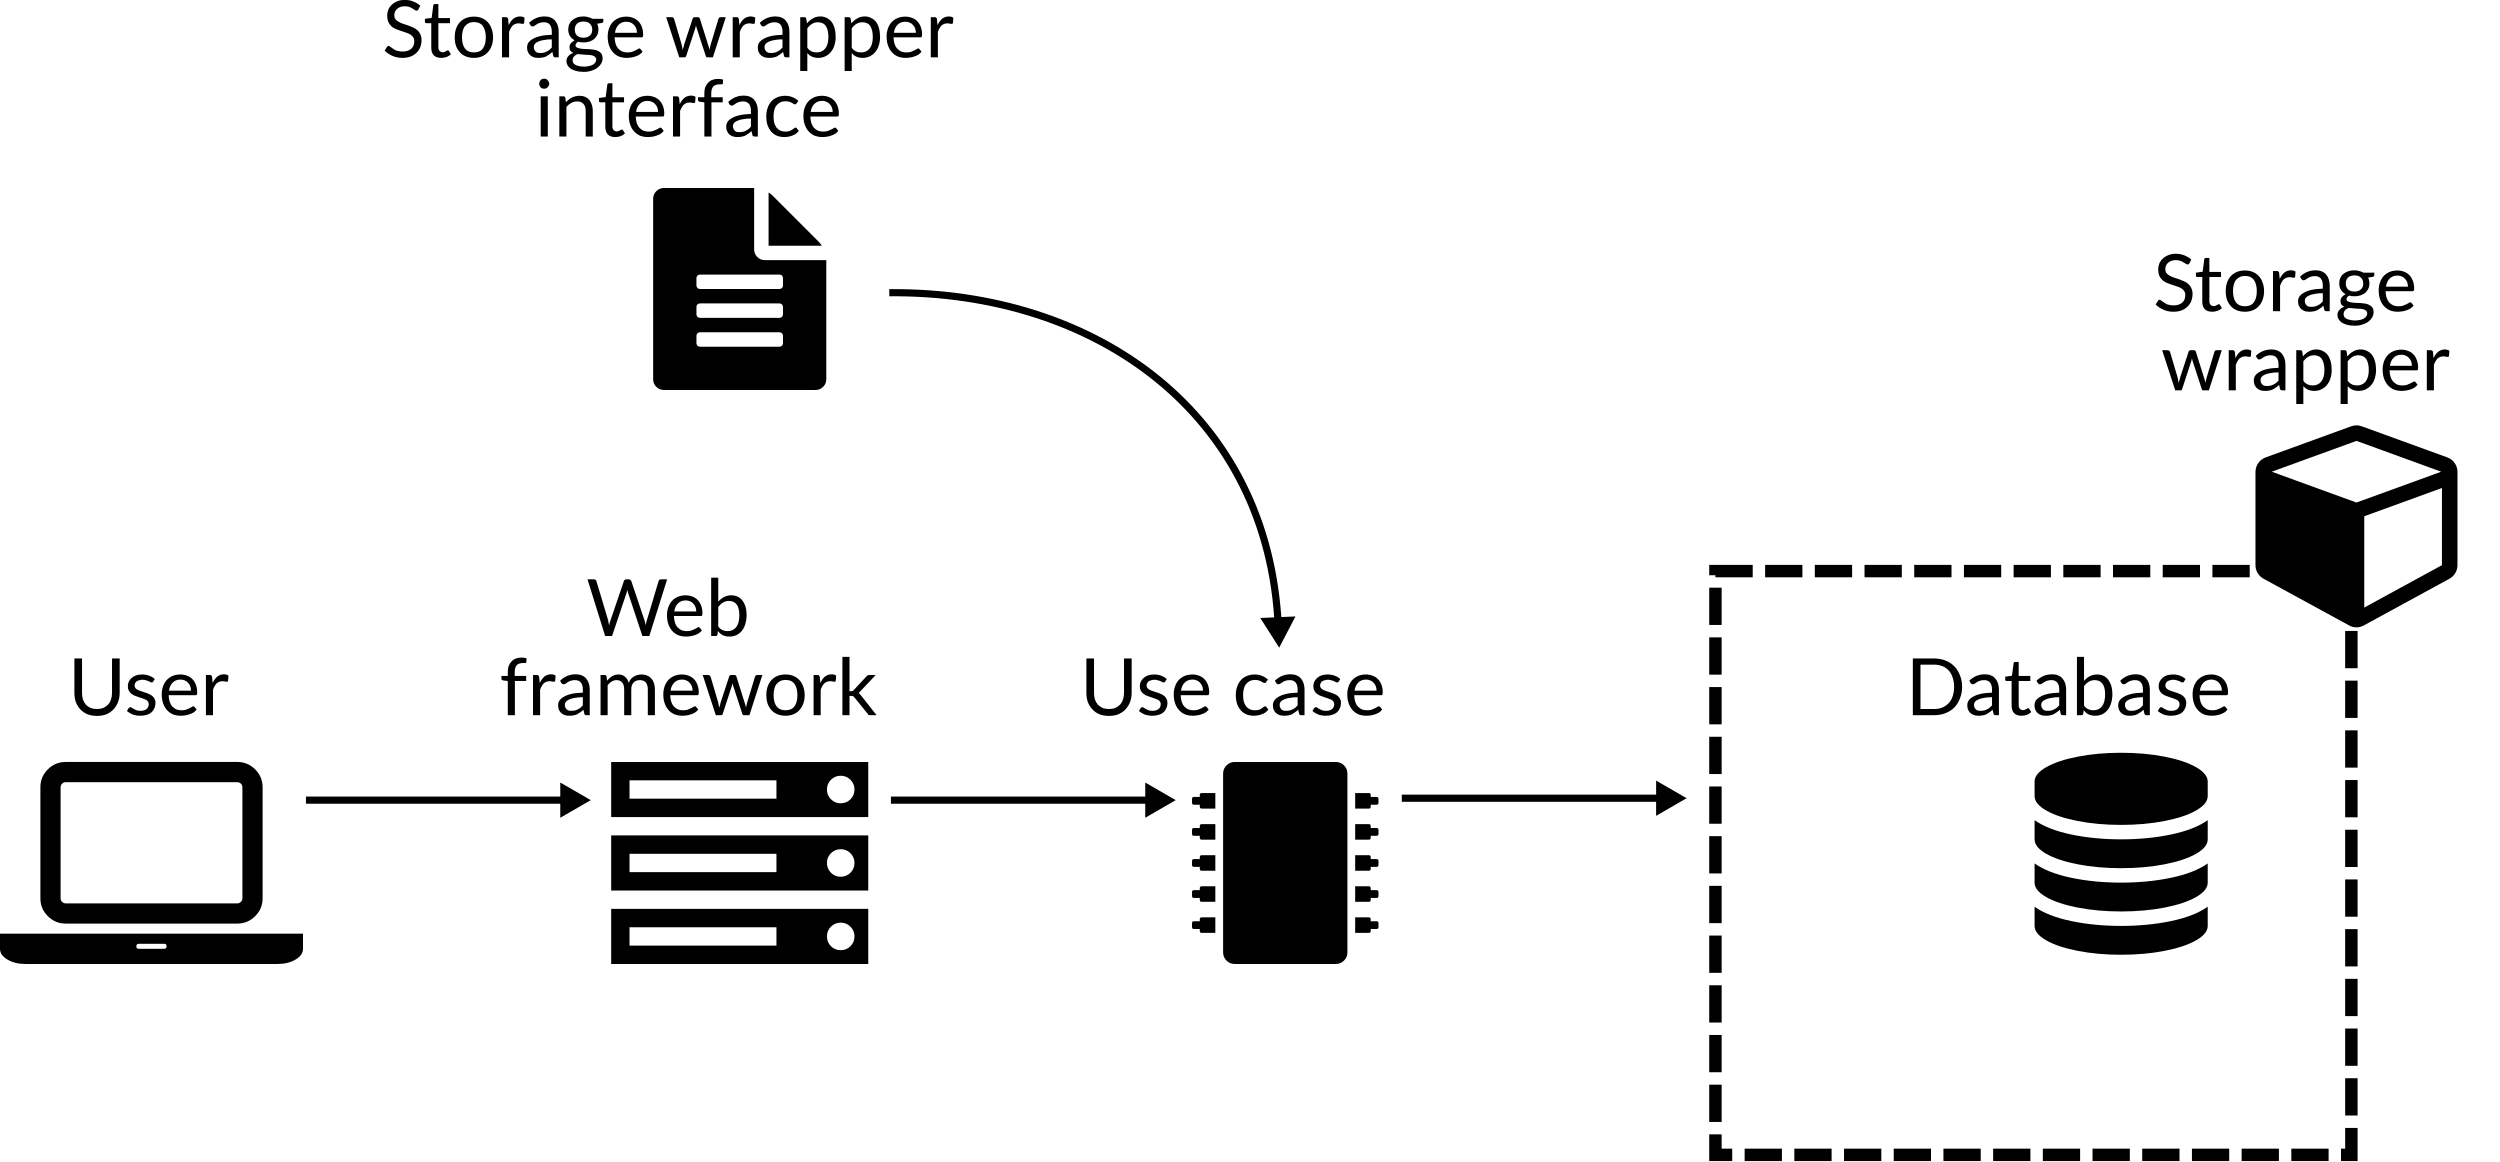
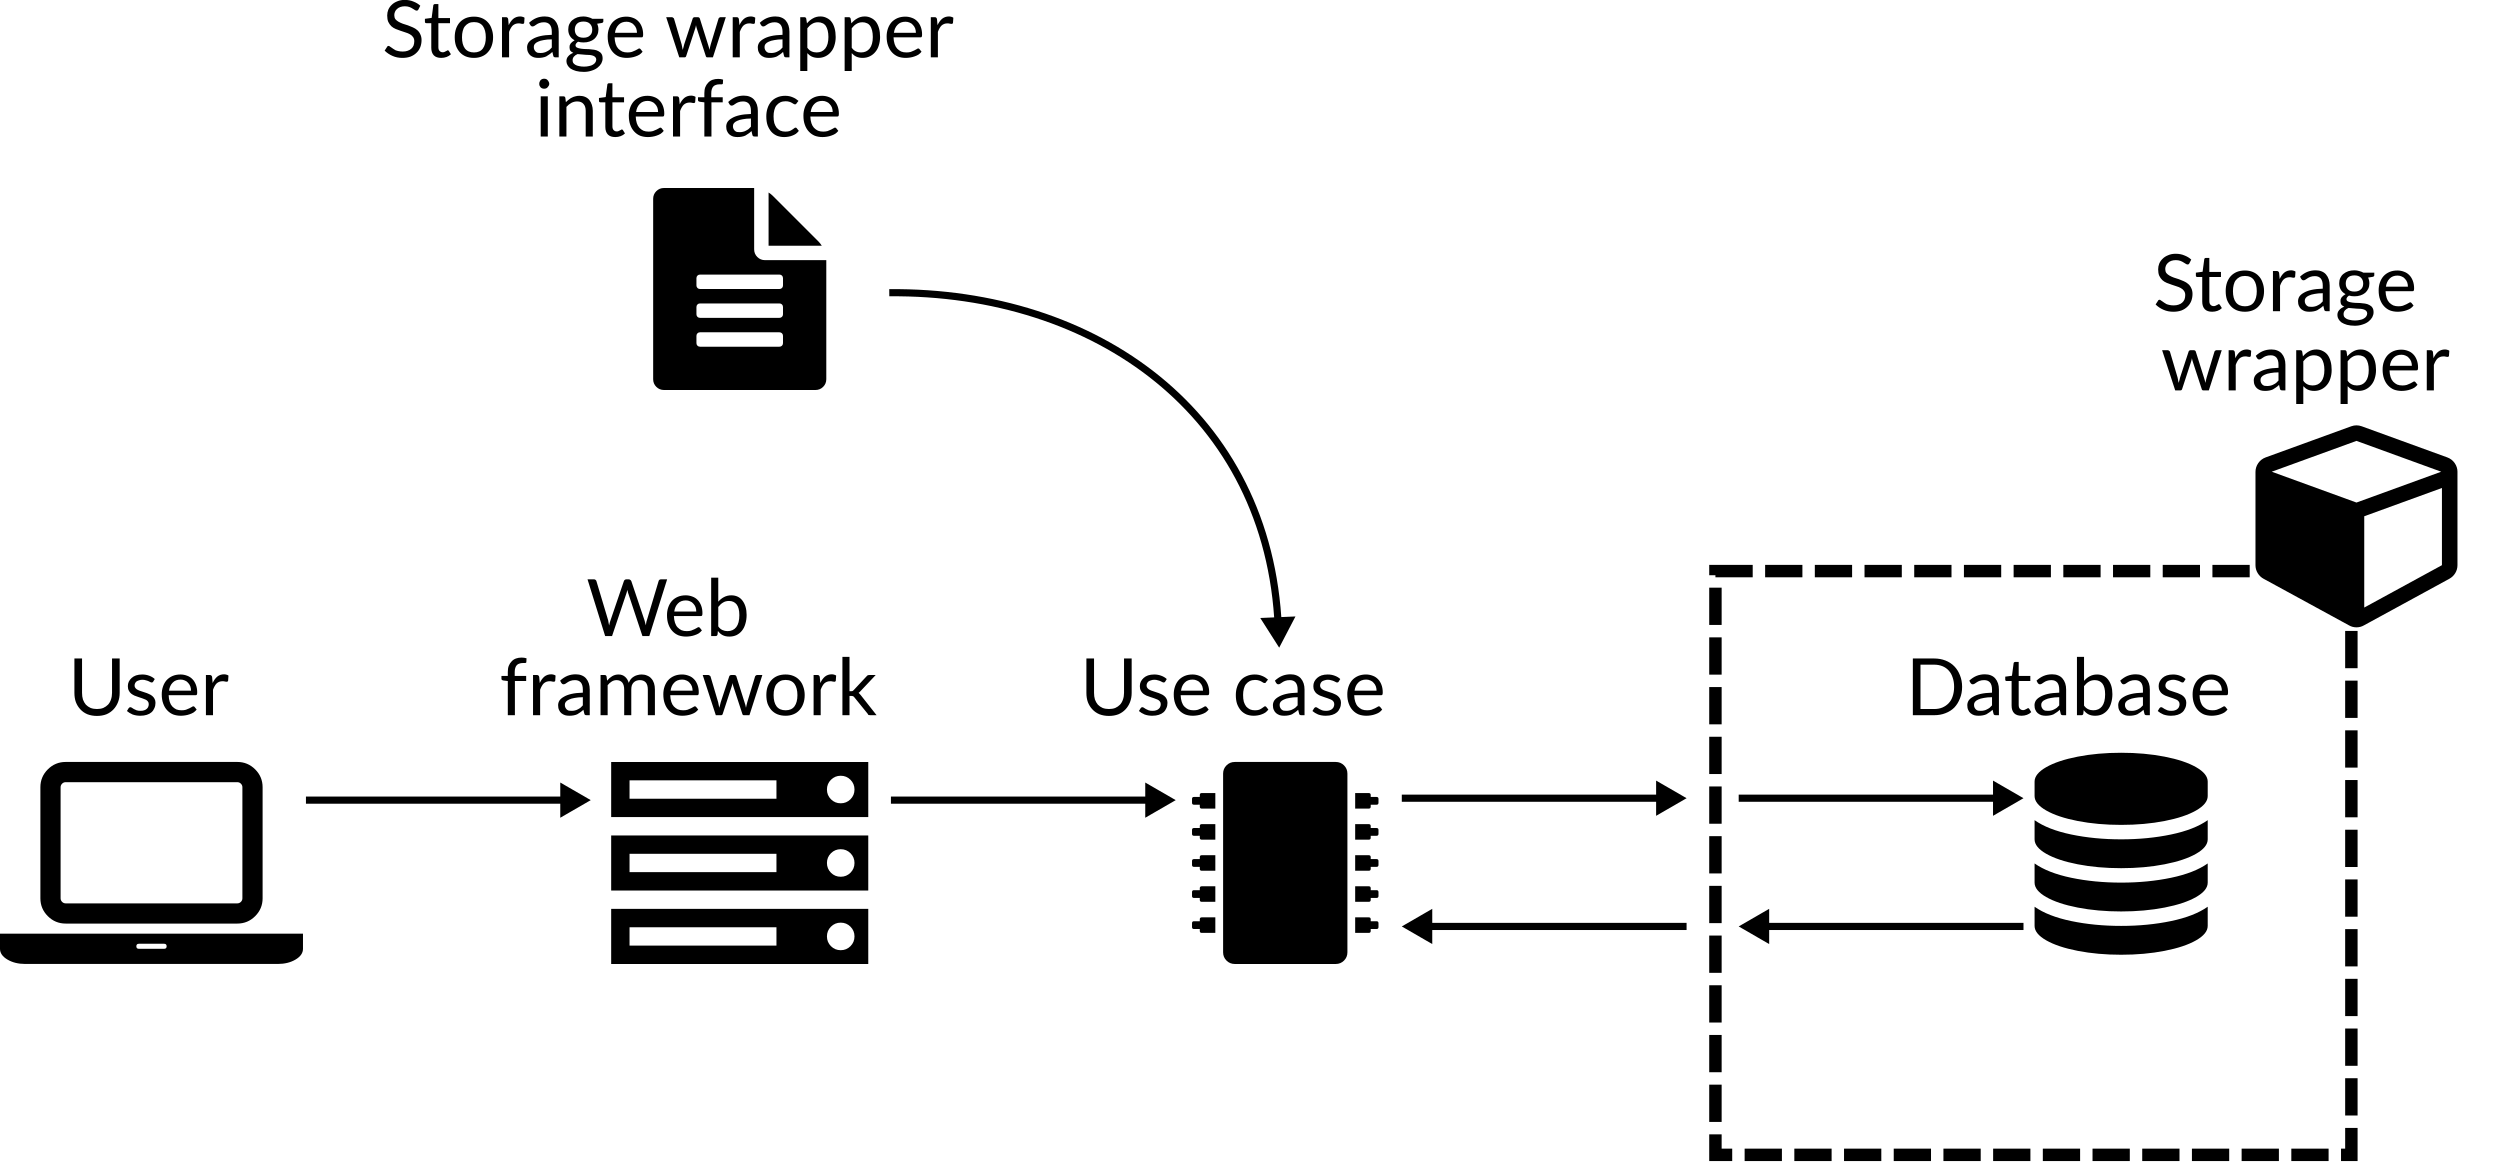
- <svg xmlns="http://www.w3.org/2000/svg" width="214.893mm" height="99.802mm" viewBox="0 0 214.893 99.802" version="1.1" id="svg11289">
-   <defs id="defs11283">
+ <svg xmlns="http://www.w3.org/2000/svg" width="214.893mm" height="99.802mm" viewBox="0 0 214.893 99.802" version="1.1" id="svg13626">
+   <defs id="defs13620">
+     <marker orient="auto" refY="0" refX="0" id="TriangleOutM-7-7-1-2-5" style="overflow:visible">
+       <path id="path1723-5-0-8-3-9" d="M 5.77,0 -2.88,5 V -5 Z" style="fill:#000000;fill-opacity:1;fill-rule:evenodd;stroke:#000000;stroke-width:1pt;stroke-opacity:1" transform="scale(0.4)" />
+     </marker>
+     <marker orient="auto" refY="0" refX="0" id="TriangleOutM-7-7-1-2" style="overflow:visible">
+       <path id="path1723-5-0-8-3" d="M 5.77,0 -2.88,5 V -5 Z" style="fill:#000000;fill-opacity:1;fill-rule:evenodd;stroke:#000000;stroke-width:1pt;stroke-opacity:1" transform="scale(0.4)" />
+     </marker>
+     <marker orient="auto" refY="0" refX="0" id="TriangleOutM-7-7-1" style="overflow:visible">
+       <path id="path1723-5-0-8" d="M 5.77,0 -2.88,5 V -5 Z" style="fill:#000000;fill-opacity:1;fill-rule:evenodd;stroke:#000000;stroke-width:1pt;stroke-opacity:1" transform="scale(0.4)" />
+     </marker>
+     <marker orient="auto" refY="0" refX="0" id="TriangleOutM-7-7-3" style="overflow:visible">
+       <path id="path1723-5-0-6" d="M 5.77,0 -2.88,5 V -5 Z" style="fill:#000000;fill-opacity:1;fill-rule:evenodd;stroke:#000000;stroke-width:1pt;stroke-opacity:1" transform="scale(0.4)" />
+     </marker>
    <marker orient="auto" refY="0" refX="0" id="TriangleOutM-7-7" style="overflow:visible">
      <path id="path1723-5-0" d="M 5.77,0 -2.88,5 V -5 Z" style="fill:#000000;fill-opacity:1;fill-rule:evenodd;stroke:#000000;stroke-width:1pt;stroke-opacity:1" transform="scale(0.4)" />
    </marker>
    <marker orient="auto" refY="0" refX="0" id="TriangleOutM-7" style="overflow:visible">
      <path id="path1723-5" d="M 5.77,0 -2.88,5 V -5 Z" style="fill:#000000;fill-opacity:1;fill-rule:evenodd;stroke:#000000;stroke-width:1pt;stroke-opacity:1" transform="scale(0.4)" />
    </marker>
-     <marker orient="auto" refY="0" refX="0" id="TriangleOutM-7-7-3" style="overflow:visible">
-       <path id="path1723-5-0-6" d="M 5.77,0 -2.88,5 V -5 Z" style="fill:#000000;fill-opacity:1;fill-rule:evenodd;stroke:#000000;stroke-width:1pt;stroke-opacity:1" transform="scale(0.4)" />
-     </marker>
    <marker orient="auto" refY="0" refX="0" id="TriangleOutM" style="overflow:visible">
      <path id="path1723" d="M 5.77,0 -2.88,5 V -5 Z" style="fill:#000000;fill-opacity:1;fill-rule:evenodd;stroke:#000000;stroke-width:1pt;stroke-opacity:1" transform="scale(0.4)" />
    </marker>
  </defs>
-   <g id="layer1" transform="translate(-36.37814,-76.90695)">
-     <path id="user-icon" d="m 42.021,156.295 q -0.895,0 -1.533,-0.638 -0.638,-0.638 -0.638,-1.533 v -9.55 q 0,-0.895 0.638,-1.533 0.638,-0.638 1.533,-0.638 h 14.759 q 0.895,0 1.533,0.638 0.638,0.638 0.638,1.533 v 9.55 q 0,0.895 -0.638,1.533 -0.638,0.638 -1.533,0.638 z m -0.434,-11.72 v 9.55 q 0,0.176 0.129,0.305 0.129,0.129 0.305,0.129 h 14.759 q 0.176,0 0.305,-0.129 0.129,-0.129 0.129,-0.305 v -9.55 q 0,-0.176 -0.129,-0.305 -0.129,-0.129 -0.305,-0.129 H 42.021 q -0.176,0 -0.305,0.129 -0.129,0.129 -0.129,0.305 z m 18.665,12.588 h 2.17 v 1.302 q 0,0.543 -0.638,0.922 -0.638,0.38 -1.533,0.38 H 38.549 q -0.895,0 -1.533,-0.38 -0.638,-0.38 -0.638,-0.922 v -1.302 z m -9.767,1.302 q 0.217,0 0.217,-0.217 0,-0.217 -0.217,-0.217 h -2.17 q -0.217,0 -0.217,0.217 0,0.217 0.217,0.217 z" style="stroke-width:0.014" />
-     <path id="web-framework-icon" d="m 90.491,158.189 h 12.628 v -1.578 H 90.491 Z m 0,-6.314 h 12.628 v -1.578 H 90.491 Z m 19.336,5.525 q 0,-0.493 -0.345,-0.839 -0.345,-0.345 -0.839,-0.345 -0.493,0 -0.839,0.345 -0.345,0.345 -0.345,0.839 0,0.493 0.345,0.839 0.345,0.345 0.839,0.345 0.493,0 0.839,-0.345 0.345,-0.345 0.345,-0.839 z M 90.491,145.561 h 12.628 v -1.578 H 90.491 Z m 19.336,5.525 q 0,-0.493 -0.345,-0.839 -0.345,-0.345 -0.839,-0.345 -0.493,0 -0.839,0.345 -0.345,0.345 -0.345,0.839 0,0.493 0.345,0.839 0.345,0.345 0.839,0.345 0.493,0 0.839,-0.345 0.345,-0.345 0.345,-0.839 z m 0,-6.314 q 0,-0.493 -0.345,-0.839 -0.345,-0.345 -0.839,-0.345 -0.493,0 -0.839,0.345 -0.345,0.345 -0.345,0.839 0,0.493 0.345,0.839 0.345,0.345 0.839,0.345 0.493,0 0.839,-0.345 0.345,-0.345 0.345,-0.839 z m 1.184,10.26 v 4.735 H 88.913 v -4.735 z m 0,-6.314 v 4.735 H 88.913 v -4.735 z m 0,-6.314 v 4.735 H 88.913 v -4.735 z" style="stroke-width:0.012" />
-     <path style="fill:none;stroke:#000000;stroke-width:0.615;stroke-linecap:butt;stroke-linejoin:miter;stroke-miterlimit:4;stroke-dasharray:none;stroke-opacity:1;marker-end:url(#TriangleOutM)" d="M 62.677,145.685 H 85.41" id="arrow-user-web-framework" />
-     <text xml:space="preserve" style="font-style:normal;font-variant:normal;font-weight:normal;font-stretch:normal;font-size:6.806px;line-height:1.25;font-family:Lato;-inkscape-font-specification:Lato;letter-spacing:0px;word-spacing:0px;fill:#000000;fill-opacity:1;stroke:none;stroke-width:0.128" x="42.211" y="138.38" id="user-text">
-       <tspan id="tspan2190" x="42.211" y="138.38" style="font-style:normal;font-variant:normal;font-weight:normal;font-stretch:normal;font-size:6.806px;font-family:Lato;-inkscape-font-specification:Lato;stroke-width:0.128">User</tspan>
+   <g id="layer1" transform="translate(-10.01032,-96.88257)">
+     <path id="user-icon" d="m 15.653,176.27 q -0.895,0 -1.533,-0.638 -0.638,-0.638 -0.638,-1.533 v -9.55 q 0,-0.895 0.638,-1.533 0.638,-0.638 1.533,-0.638 h 14.759 q 0.895,0 1.533,0.638 0.638,0.638 0.638,1.533 v 9.55 q 0,0.895 -0.638,1.533 -0.638,0.638 -1.533,0.638 z M 15.219,164.55 v 9.55 q 0,0.176 0.129,0.305 0.129,0.129 0.305,0.129 h 14.759 q 0.176,0 0.305,-0.129 0.129,-0.129 0.129,-0.305 v -9.55 q 0,-0.176 -0.129,-0.305 -0.129,-0.129 -0.305,-0.129 H 15.653 q -0.176,0 -0.305,0.129 -0.129,0.129 -0.129,0.305 z m 18.665,12.588 h 2.17 v 1.302 q 0,0.543 -0.638,0.922 -0.638,0.38 -1.533,0.38 H 12.181 q -0.895,0 -1.533,-0.38 -0.638,-0.38 -0.638,-0.922 v -1.302 z m -9.767,1.302 q 0.217,0 0.217,-0.217 0,-0.217 -0.217,-0.217 h -2.17 q -0.217,0 -0.217,0.217 0,0.217 0.217,0.217 z" style="stroke-width:0.014" />
+     <path id="web-framework-icon" d="m 64.124,178.164 h 12.628 v -1.578 H 64.124 Z m 0,-6.314 h 12.628 v -1.578 H 64.124 Z m 19.336,5.525 q 0,-0.493 -0.345,-0.839 -0.345,-0.345 -0.839,-0.345 -0.493,0 -0.839,0.345 -0.345,0.345 -0.345,0.839 0,0.493 0.345,0.839 0.345,0.345 0.839,0.345 0.493,0 0.839,-0.345 0.345,-0.345 0.345,-0.839 z M 64.124,165.537 h 12.628 v -1.578 H 64.124 Z m 19.336,5.525 q 0,-0.493 -0.345,-0.839 -0.345,-0.345 -0.839,-0.345 -0.493,0 -0.839,0.345 -0.345,0.345 -0.345,0.839 0,0.493 0.345,0.839 0.345,0.345 0.839,0.345 0.493,0 0.839,-0.345 0.345,-0.345 0.345,-0.839 z m 0,-6.314 q 0,-0.493 -0.345,-0.839 -0.345,-0.345 -0.839,-0.345 -0.493,0 -0.839,0.345 -0.345,0.345 -0.345,0.839 0,0.493 0.345,0.839 0.345,0.345 0.839,0.345 0.493,0 0.839,-0.345 0.345,-0.345 0.345,-0.839 z m 1.184,10.26 v 4.735 H 62.545 v -4.735 z m 0,-6.314 v 4.735 H 62.545 v -4.735 z m 0,-6.314 v 4.735 H 62.545 v -4.735 z" style="stroke-width:0.012" />
+     <path style="fill:none;stroke:#000000;stroke-width:0.615;stroke-linecap:butt;stroke-linejoin:miter;stroke-miterlimit:4;stroke-dasharray:none;stroke-opacity:1;marker-end:url(#TriangleOutM)" d="M 36.309,165.66 H 59.042" id="arrow-user-web-framework" />
+     <text xml:space="preserve" style="font-style:normal;font-variant:normal;font-weight:normal;font-stretch:normal;font-size:6.806px;line-height:1.25;font-family:Lato;-inkscape-font-specification:Lato;letter-spacing:0px;word-spacing:0px;fill:#000000;fill-opacity:1;stroke:none;stroke-width:0.128" x="15.843" y="158.356" id="user-text">
+       <tspan id="tspan2190" x="15.843" y="158.356" style="font-style:normal;font-variant:normal;font-weight:normal;font-stretch:normal;font-size:6.806px;font-family:Lato;-inkscape-font-specification:Lato;stroke-width:0.128">User</tspan>
    </text>
-     <text xml:space="preserve" style="font-style:normal;font-variant:normal;font-weight:normal;font-stretch:normal;font-size:6.806px;line-height:1;font-family:Lato;-inkscape-font-specification:Lato;text-align:center;letter-spacing:0px;word-spacing:0px;text-anchor:middle;fill:#000000;fill-opacity:1;stroke:none;stroke-width:0.128" x="99.901" y="131.578" id="web-framework-text">
-       <tspan id="tspan2190-6" x="99.901" y="131.578" style="font-style:normal;font-variant:normal;font-weight:normal;font-stretch:normal;font-size:6.806px;line-height:1;font-family:Lato;-inkscape-font-specification:Lato;text-align:center;text-anchor:middle;stroke-width:0.128">Web</tspan>
-       <tspan x="99.901" y="138.384" style="font-style:normal;font-variant:normal;font-weight:normal;font-stretch:normal;font-size:6.806px;line-height:1;font-family:Lato;-inkscape-font-specification:Lato;text-align:center;text-anchor:middle;stroke-width:0.128" id="tspan2212">framework</tspan>
+     <text xml:space="preserve" style="font-style:normal;font-variant:normal;font-weight:normal;font-stretch:normal;font-size:6.806px;line-height:1;font-family:Lato;-inkscape-font-specification:Lato;text-align:center;letter-spacing:0px;word-spacing:0px;text-anchor:middle;fill:#000000;fill-opacity:1;stroke:none;stroke-width:0.128" x="73.533" y="151.553" id="web-framework-text">
+       <tspan id="tspan2190-6" x="73.533" y="151.553" style="font-style:normal;font-variant:normal;font-weight:normal;font-stretch:normal;font-size:6.806px;line-height:1;font-family:Lato;-inkscape-font-specification:Lato;text-align:center;text-anchor:middle;stroke-width:0.128">Web</tspan>
+       <tspan x="73.533" y="158.359" style="font-style:normal;font-variant:normal;font-weight:normal;font-stretch:normal;font-size:6.806px;line-height:1;font-family:Lato;-inkscape-font-specification:Lato;text-align:center;text-anchor:middle;stroke-width:0.128" id="tspan2212">framework</tspan>
    </text>
-     <path style="fill:none;stroke:#000000;stroke-width:0.615;stroke-linecap:butt;stroke-linejoin:miter;stroke-miterlimit:4;stroke-dasharray:none;stroke-opacity:1;marker-end:url(#TriangleOutM-7)" d="m 112.96,145.685 h 22.733" id="arrow-web-framework-use-case" />
-     <path id="use-case-icon" d="m 140.845,155.76 v 1.336 h -1.169 q -0.167,0 -0.167,-0.167 v -0.167 h -0.501 q -0.167,0 -0.167,-0.167 v -0.334 q 0,-0.167 0.167,-0.167 h 0.501 v -0.167 q 0,-0.167 0.167,-0.167 z m 0,-2.671 v 1.336 h -1.169 q -0.167,0 -0.167,-0.167 v -0.167 h -0.501 q -0.167,0 -0.167,-0.167 v -0.334 q 0,-0.167 0.167,-0.167 h 0.501 v -0.167 q 0,-0.167 0.167,-0.167 z m 0,-2.671 v 1.336 h -1.169 q -0.167,0 -0.167,-0.167 v -0.167 h -0.501 q -0.167,0 -0.167,-0.167 v -0.334 q 0,-0.167 0.167,-0.167 h 0.501 v -0.167 q 0,-0.167 0.167,-0.167 z m 0,-2.671 v 1.336 h -1.169 q -0.167,0 -0.167,-0.167 v -0.167 h -0.501 q -0.167,0 -0.167,-0.167 v -0.334 q 0,-0.167 0.167,-0.167 h 0.501 v -0.167 q 0,-0.167 0.167,-0.167 z m 0,-2.671 v 1.336 h -1.169 q -0.167,0 -0.167,-0.167 v -0.167 h -0.501 q -0.167,0 -0.167,-0.167 v -0.334 q 0,-0.167 0.167,-0.167 h 0.501 v -0.167 q 0,-0.167 0.167,-0.167 z m 11.353,-1.67 v 15.36 q 0,0.417 -0.292,0.71 -0.292,0.292 -0.71,0.292 h -8.681 q -0.417,0 -0.71,-0.292 -0.292,-0.292 -0.292,-0.71 v -15.36 q 0,-0.417 0.292,-0.71 0.292,-0.292 0.71,-0.292 h 8.681 q 0.417,0 0.71,0.292 0.292,0.292 0.292,0.71 z m 2.671,12.855 v 0.334 q 0,0.167 -0.167,0.167 h -0.501 v 0.167 q 0,0.167 -0.167,0.167 h -1.169 v -1.336 h 1.169 q 0.167,0 0.167,0.167 v 0.167 h 0.501 q 0.167,0 0.167,0.167 z m 0,-2.671 v 0.334 q 0,0.167 -0.167,0.167 h -0.501 v 0.167 q 0,0.167 -0.167,0.167 h -1.169 v -1.336 h 1.169 q 0.167,0 0.167,0.167 v 0.167 h 0.501 q 0.167,0 0.167,0.167 z m 0,-2.671 v 0.334 q 0,0.167 -0.167,0.167 h -0.501 v 0.167 q 0,0.167 -0.167,0.167 h -1.169 v -1.336 h 1.169 q 0.167,0 0.167,0.167 v 0.167 h 0.501 q 0.167,0 0.167,0.167 z m 0,-2.671 v 0.334 q 0,0.167 -0.167,0.167 h -0.501 v 0.167 q 0,0.167 -0.167,0.167 h -1.169 v -1.336 h 1.169 q 0.167,0 0.167,0.167 v 0.167 h 0.501 q 0.167,0 0.167,0.167 z m 0,-2.671 v 0.334 q 0,0.167 -0.167,0.167 h -0.501 v 0.167 q 0,0.167 -0.167,0.167 h -1.169 v -1.336 h 1.169 q 0.167,0 0.167,0.167 v 0.167 h 0.501 q 0.167,0 0.167,0.167 z" style="stroke-width:0.01" />
-     <text xml:space="preserve" style="font-style:normal;font-variant:normal;font-weight:normal;font-stretch:normal;font-size:6.806px;line-height:1;font-family:Lato;-inkscape-font-specification:Lato;text-align:center;letter-spacing:0px;word-spacing:0px;text-anchor:middle;fill:#000000;fill-opacity:1;stroke:none;stroke-width:0.128" x="146.703" y="138.38" id="use-case-text">
-       <tspan x="146.703" y="138.38" style="font-style:normal;font-variant:normal;font-weight:normal;font-stretch:normal;font-size:6.806px;line-height:1;font-family:Lato;-inkscape-font-specification:Lato;text-align:center;text-anchor:middle;stroke-width:0.128" id="tspan3110">Use case</tspan>
+     <path style="fill:none;stroke:#000000;stroke-width:0.615;stroke-linecap:butt;stroke-linejoin:miter;stroke-miterlimit:4;stroke-dasharray:none;stroke-opacity:1;marker-end:url(#TriangleOutM-7)" d="M 86.592,165.66 H 109.325" id="arrow-web-framework-use-case" />
+     <path id="use-case-icon" d="m 114.477,175.736 v 1.336 h -1.169 q -0.167,0 -0.167,-0.167 v -0.167 h -0.501 q -0.167,0 -0.167,-0.167 v -0.334 q 0,-0.167 0.167,-0.167 h 0.501 v -0.167 q 0,-0.167 0.167,-0.167 z m 0,-2.671 v 1.336 h -1.169 q -0.167,0 -0.167,-0.167 v -0.167 h -0.501 q -0.167,0 -0.167,-0.167 v -0.334 q 0,-0.167 0.167,-0.167 h 0.501 v -0.167 q 0,-0.167 0.167,-0.167 z m 0,-2.671 v 1.336 h -1.169 q -0.167,0 -0.167,-0.167 v -0.167 h -0.501 q -0.167,0 -0.167,-0.167 v -0.334 q 0,-0.167 0.167,-0.167 h 0.501 v -0.167 q 0,-0.167 0.167,-0.167 z m 0,-2.671 v 1.336 h -1.169 q -0.167,0 -0.167,-0.167 v -0.167 h -0.501 q -0.167,0 -0.167,-0.167 v -0.334 q 0,-0.167 0.167,-0.167 h 0.501 v -0.167 q 0,-0.167 0.167,-0.167 z m 0,-2.671 v 1.336 h -1.169 q -0.167,0 -0.167,-0.167 v -0.167 h -0.501 q -0.167,0 -0.167,-0.167 v -0.334 q 0,-0.167 0.167,-0.167 h 0.501 v -0.167 q 0,-0.167 0.167,-0.167 z m 11.353,-1.67 v 15.36 q 0,0.417 -0.292,0.71 -0.292,0.292 -0.71,0.292 h -8.681 q -0.417,0 -0.71,-0.292 -0.292,-0.292 -0.292,-0.71 V 163.381 q 0,-0.417 0.292,-0.71 0.292,-0.292 0.71,-0.292 h 8.681 q 0.417,0 0.71,0.292 0.292,0.292 0.292,0.71 z m 2.671,12.855 v 0.334 q 0,0.167 -0.167,0.167 h -0.501 v 0.167 q 0,0.167 -0.167,0.167 h -1.169 v -1.336 h 1.169 q 0.167,0 0.167,0.167 v 0.167 h 0.501 q 0.167,0 0.167,0.167 z m 0,-2.671 v 0.334 q 0,0.167 -0.167,0.167 h -0.501 v 0.167 q 0,0.167 -0.167,0.167 h -1.169 v -1.336 h 1.169 q 0.167,0 0.167,0.167 v 0.167 h 0.501 q 0.167,0 0.167,0.167 z m 0,-2.671 v 0.334 q 0,0.167 -0.167,0.167 h -0.501 v 0.167 q 0,0.167 -0.167,0.167 h -1.169 v -1.336 h 1.169 q 0.167,0 0.167,0.167 v 0.167 h 0.501 q 0.167,0 0.167,0.167 z m 0,-2.671 v 0.334 q 0,0.167 -0.167,0.167 h -0.501 v 0.167 q 0,0.167 -0.167,0.167 h -1.169 v -1.336 h 1.169 q 0.167,0 0.167,0.167 v 0.167 h 0.501 q 0.167,0 0.167,0.167 z m 0,-2.671 v 0.334 q 0,0.167 -0.167,0.167 h -0.501 v 0.167 q 0,0.167 -0.167,0.167 h -1.169 v -1.336 h 1.169 q 0.167,0 0.167,0.167 v 0.167 h 0.501 q 0.167,0 0.167,0.167 z" style="stroke-width:0.01" />
+     <text xml:space="preserve" style="font-style:normal;font-variant:normal;font-weight:normal;font-stretch:normal;font-size:6.806px;line-height:1;font-family:Lato;-inkscape-font-specification:Lato;text-align:center;letter-spacing:0px;word-spacing:0px;text-anchor:middle;fill:#000000;fill-opacity:1;stroke:none;stroke-width:0.128" x="120.336" y="158.356" id="use-case-text">
+       <tspan x="120.336" y="158.356" style="font-style:normal;font-variant:normal;font-weight:normal;font-stretch:normal;font-size:6.806px;line-height:1;font-family:Lato;-inkscape-font-specification:Lato;text-align:center;text-anchor:middle;stroke-width:0.128" id="tspan3110">Use case</tspan>
    </text>
-     <path id="storage-wrapper-interface-icon" d="m 106.745,97.679 q 0.136,0.136 0.271,0.349 h -4.573 v -4.573 q 0.213,0.136 0.349,0.271 z m -4.612,1.589 h 5.271 v 10.232 q 0,0.388 -0.271,0.659 -0.271,0.271 -0.659,0.271 H 93.451 q -0.388,0 -0.659,-0.271 -0.271,-0.271 -0.271,-0.659 V 93.997 q 0,-0.388 0.271,-0.659 0.271,-0.271 0.659,-0.271 h 7.751 v 5.271 q 0,0.388 0.271,0.659 0.271,0.271 0.659,0.271 z m 1.55,7.131 v -0.62 q 0,-0.136 -0.087,-0.223 -0.087,-0.087 -0.223,-0.087 h -6.821 q -0.136,0 -0.223,0.087 -0.087,0.087 -0.087,0.223 v 0.62 q 0,0.136 0.087,0.223 0.087,0.087 0.223,0.087 h 6.821 q 0.136,0 0.223,-0.087 0.087,-0.087 0.087,-0.223 z m 0,-2.48 v -0.62 q 0,-0.136 -0.087,-0.223 -0.087,-0.087 -0.223,-0.087 h -6.821 q -0.136,0 -0.223,0.087 -0.087,0.087 -0.087,0.223 v 0.62 q 0,0.136 0.087,0.223 0.087,0.087 0.223,0.087 h 6.821 q 0.136,0 0.223,-0.087 0.087,-0.087 0.087,-0.223 z m 0,-2.48 v -0.62 q 0,-0.136 -0.087,-0.223 -0.087,-0.087 -0.223,-0.087 h -6.821 q -0.136,0 -0.223,0.087 -0.087,0.087 -0.087,0.223 v 0.62 q 0,0.136 0.087,0.223 0.087,0.087 0.223,0.087 h 6.821 q 0.136,0 0.223,-0.087 0.087,-0.087 0.087,-0.223 z" style="stroke-width:0.01" />
-     <text xml:space="preserve" style="font-style:normal;font-variant:normal;font-weight:normal;font-stretch:normal;font-size:6.806px;line-height:1;font-family:Lato;-inkscape-font-specification:Lato;text-align:center;letter-spacing:0px;word-spacing:0px;text-anchor:middle;fill:#000000;fill-opacity:1;stroke:none;stroke-width:0.128" x="99.899" y="81.838" id="storage-wrapper-interface-text">
-       <tspan x="99.899" y="81.838" style="font-style:normal;font-variant:normal;font-weight:normal;font-stretch:normal;font-size:6.806px;line-height:1;font-family:Lato;-inkscape-font-specification:Lato;text-align:center;text-anchor:middle;stroke-width:0.128" id="tspan2212-2">Storage wrapper</tspan>
-       <tspan x="99.899" y="88.644" style="font-style:normal;font-variant:normal;font-weight:normal;font-stretch:normal;font-size:6.806px;line-height:1;font-family:Lato;-inkscape-font-specification:Lato;text-align:center;text-anchor:middle;stroke-width:0.128" id="tspan3177">interface</tspan>
+     <path id="storage-wrapper-interface-icon" d="m 80.377,117.655 q 0.136,0.136 0.271,0.349 h -4.573 v -4.573 q 0.213,0.136 0.349,0.271 z m -4.612,1.589 h 5.271 v 10.232 q 0,0.388 -0.271,0.659 -0.271,0.271 -0.659,0.271 h -13.022 q -0.388,0 -0.659,-0.271 -0.271,-0.271 -0.271,-0.659 V 113.973 q 0,-0.388 0.271,-0.659 0.271,-0.271 0.659,-0.271 h 7.751 v 5.271 q 0,0.388 0.271,0.659 0.271,0.271 0.659,0.271 z m 1.55,7.131 v -0.62 q 0,-0.136 -0.087,-0.223 -0.087,-0.087 -0.223,-0.087 h -6.821 q -0.136,0 -0.223,0.087 -0.087,0.087 -0.087,0.223 v 0.62 q 0,0.136 0.087,0.223 0.087,0.087 0.223,0.087 h 6.821 q 0.136,0 0.223,-0.087 0.087,-0.087 0.087,-0.223 z m 0,-2.48 v -0.62 q 0,-0.136 -0.087,-0.223 -0.087,-0.087 -0.223,-0.087 h -6.821 q -0.136,0 -0.223,0.087 -0.087,0.087 -0.087,0.223 v 0.62 q 0,0.136 0.087,0.223 0.087,0.087 0.223,0.087 h 6.821 q 0.136,0 0.223,-0.087 0.087,-0.087 0.087,-0.223 z m 0,-2.48 v -0.62 q 0,-0.136 -0.087,-0.223 -0.087,-0.087 -0.223,-0.087 h -6.821 q -0.136,0 -0.223,0.087 -0.087,0.087 -0.087,0.223 v 0.62 q 0,0.136 0.087,0.223 0.087,0.087 0.223,0.087 h 6.821 q 0.136,0 0.223,-0.087 0.087,-0.087 0.087,-0.223 z" style="stroke-width:0.01" />
+     <text xml:space="preserve" style="font-style:normal;font-variant:normal;font-weight:normal;font-stretch:normal;font-size:6.806px;line-height:1;font-family:Lato;-inkscape-font-specification:Lato;text-align:center;letter-spacing:0px;word-spacing:0px;text-anchor:middle;fill:#000000;fill-opacity:1;stroke:none;stroke-width:0.128" x="73.531" y="101.814" id="storage-wrapper-interface-text">
+       <tspan x="73.531" y="101.814" style="font-style:normal;font-variant:normal;font-weight:normal;font-stretch:normal;font-size:6.806px;line-height:1;font-family:Lato;-inkscape-font-specification:Lato;text-align:center;text-anchor:middle;stroke-width:0.128" id="tspan2212-2">Storage wrapper</tspan>
+       <tspan x="73.531" y="108.62" style="font-style:normal;font-variant:normal;font-weight:normal;font-stretch:normal;font-size:6.806px;line-height:1;font-family:Lato;-inkscape-font-specification:Lato;text-align:center;text-anchor:middle;stroke-width:0.128" id="tspan3177">interface</tspan>
    </text>
-     <rect style="fill:none;fill-opacity:1;stroke:#000000;stroke-width:1.068;stroke-miterlimit:4;stroke-dasharray:3.204, 1.068;stroke-dashoffset:0;stroke-opacity:1" id="storage-wrapper-box" width="54.664" height="50.178" x="183.832" y="125.997" />
-     <path style="fill:none;stroke:#000000;stroke-width:0.615;stroke-linecap:butt;stroke-linejoin:miter;stroke-miterlimit:4;stroke-dasharray:none;stroke-opacity:1;marker-end:url(#TriangleOutM-7-7)" d="m 156.873,145.519 h 22.733" id="arrow-use-case-storage-wrapper" />
-     <path style="fill:none;stroke:#000000;stroke-width:0.615;stroke-linecap:butt;stroke-linejoin:miter;stroke-miterlimit:4;stroke-dasharray:none;stroke-opacity:1;marker-end:url(#TriangleOutM-7-7-3)" d="m 112.818,102.068 c 17.738,-0.16 32.641,10.387 33.44,28.765" id="arrow-storage-wrapper-interface-use-case" />
-     <path id="storage-wrapper-icon" d="m 239.602,129.13 6.678,-3.642 v -6.636 l -6.678,2.431 z m -0.668,-9.026 7.283,-2.65 -7.283,-2.65 -7.283,2.65 z m 8.681,-2.629 v 8.014 q 0,0.365 -0.188,0.678 -0.188,0.313 -0.511,0.49 l -7.346,4.007 q -0.292,0.167 -0.636,0.167 -0.344,0 -0.636,-0.167 l -7.346,-4.007 q -0.323,-0.177 -0.511,-0.49 -0.188,-0.313 -0.188,-0.678 v -8.014 q 0,-0.417 0.24,-0.762 0.24,-0.344 0.637,-0.49 l 7.346,-2.671 q 0.23,-0.084 0.459,-0.084 0.23,0 0.459,0.084 l 7.346,2.671 q 0.397,0.146 0.637,0.49 0.24,0.344 0.24,0.762 z" style="stroke-width:0.01" />
-     <text xml:space="preserve" style="font-style:normal;font-variant:normal;font-weight:normal;font-stretch:normal;font-size:6.806px;line-height:1;font-family:Lato;-inkscape-font-specification:Lato;text-align:center;letter-spacing:0px;word-spacing:0px;text-anchor:middle;fill:#000000;fill-opacity:1;stroke:none;stroke-width:0.128" x="238.901" y="103.654" id="text2192-3-9-6">
-       <tspan x="238.901" y="103.654" style="font-style:normal;font-variant:normal;font-weight:normal;font-stretch:normal;font-size:6.806px;line-height:1;font-family:Lato;-inkscape-font-specification:Lato;text-align:center;text-anchor:middle;stroke-width:0.128" id="tspan2212-2-2">Storage</tspan>
-       <tspan x="238.901" y="110.46" style="font-style:normal;font-variant:normal;font-weight:normal;font-stretch:normal;font-size:6.806px;line-height:1;font-family:Lato;-inkscape-font-specification:Lato;text-align:center;text-anchor:middle;stroke-width:0.128" id="tspan3177-6">wrapper</tspan>
+     <rect style="fill:none;fill-opacity:1;stroke:#000000;stroke-width:1.068;stroke-miterlimit:4;stroke-dasharray:3.204, 1.068;stroke-dashoffset:0;stroke-opacity:1" id="storage-wrapper-box" width="54.664" height="50.178" x="157.464" y="145.972" />
+     <path style="fill:none;stroke:#000000;stroke-width:0.615;stroke-linecap:butt;stroke-linejoin:miter;stroke-miterlimit:4;stroke-dasharray:none;stroke-opacity:1;marker-end:url(#TriangleOutM-7-7)" d="m 130.505,165.494 h 22.733" id="arrow-use-case-storage-wrapper" />
+     <path style="fill:none;stroke:#000000;stroke-width:0.615;stroke-linecap:butt;stroke-linejoin:miter;stroke-miterlimit:4;stroke-dasharray:none;stroke-opacity:1;marker-end:url(#TriangleOutM-7-7-3)" d="m 86.45,122.044 c 17.738,-0.16 32.641,10.387 33.44,28.765" id="arrow-storage-wrapper-interface-use-case" />
+     <path id="storage-wrapper-icon" d="m 213.234,149.106 6.678,-3.642 v -6.636 l -6.678,2.431 z m -0.668,-9.026 7.283,-2.65 -7.283,-2.65 -7.283,2.65 z m 8.681,-2.629 v 8.014 q 0,0.365 -0.188,0.678 -0.188,0.313 -0.511,0.49 l -7.346,4.007 q -0.292,0.167 -0.636,0.167 -0.344,0 -0.636,-0.167 l -7.346,-4.007 q -0.323,-0.177 -0.511,-0.49 -0.188,-0.313 -0.188,-0.678 v -8.014 q 0,-0.417 0.24,-0.762 0.24,-0.344 0.637,-0.49 l 7.346,-2.671 q 0.23,-0.084 0.459,-0.084 0.23,0 0.459,0.084 l 7.346,2.671 q 0.397,0.146 0.637,0.49 0.24,0.344 0.24,0.762 z" style="stroke-width:0.01" />
+     <text xml:space="preserve" style="font-style:normal;font-variant:normal;font-weight:normal;font-stretch:normal;font-size:6.806px;line-height:1;font-family:Lato;-inkscape-font-specification:Lato;text-align:center;letter-spacing:0px;word-spacing:0px;text-anchor:middle;fill:#000000;fill-opacity:1;stroke:none;stroke-width:0.128" x="212.533" y="123.63" id="text2192-3-9-6">
+       <tspan x="212.533" y="123.63" style="font-style:normal;font-variant:normal;font-weight:normal;font-stretch:normal;font-size:6.806px;line-height:1;font-family:Lato;-inkscape-font-specification:Lato;text-align:center;text-anchor:middle;stroke-width:0.128" id="tspan2212-2-2">Storage</tspan>
+       <tspan x="212.533" y="130.436" style="font-style:normal;font-variant:normal;font-weight:normal;font-stretch:normal;font-size:6.806px;line-height:1;font-family:Lato;-inkscape-font-specification:Lato;text-align:center;text-anchor:middle;stroke-width:0.128" id="tspan3177-6">wrapper</tspan>
    </text>
-     <path id="database-icon" d="m 218.706,149.055 q 2.296,0 4.292,-0.417 1.996,-0.417 3.149,-1.231 v 1.647 q 0,0.669 -0.998,1.24 -0.998,0.572 -2.713,0.906 -1.715,0.334 -3.73,0.334 -2.015,0 -3.73,-0.334 -1.715,-0.334 -2.713,-0.906 -0.998,-0.572 -0.998,-1.24 v -1.647 q 1.153,0.814 3.149,1.231 1.996,0.417 4.292,0.417 z m 0,7.441 q 2.296,0 4.292,-0.417 1.996,-0.417 3.149,-1.231 v 1.647 q 0,0.669 -0.998,1.24 -0.998,0.572 -2.713,0.906 -1.715,0.334 -3.73,0.334 -2.015,0 -3.73,-0.334 -1.715,-0.334 -2.713,-0.906 -0.998,-0.572 -0.998,-1.24 v -1.647 q 1.153,0.814 3.149,1.231 1.996,0.417 4.292,0.417 z m 0,-3.721 q 2.296,0 4.292,-0.417 1.996,-0.417 3.149,-1.231 v 1.647 q 0,0.669 -0.998,1.24 -0.998,0.572 -2.713,0.906 -1.715,0.334 -3.73,0.334 -2.015,0 -3.73,-0.334 -1.715,-0.334 -2.713,-0.906 -0.998,-0.572 -0.998,-1.24 v -1.647 q 1.153,0.814 3.149,1.231 1.996,0.417 4.292,0.417 z m 0,-11.162 q 2.015,0 3.73,0.334 1.715,0.334 2.713,0.906 0.998,0.572 0.998,1.24 v 1.24 q 0,0.669 -0.998,1.24 -0.998,0.572 -2.713,0.906 -1.715,0.334 -3.73,0.334 -2.015,0 -3.73,-0.334 -1.715,-0.334 -2.713,-0.906 -0.998,-0.572 -0.998,-1.24 v -1.24 q 0,-0.669 0.998,-1.24 0.998,-0.572 2.713,-0.906 1.715,-0.334 3.73,-0.334 z" style="stroke-width:0.01" />
-     <text xml:space="preserve" style="font-style:normal;font-variant:normal;font-weight:normal;font-stretch:normal;font-size:6.806px;line-height:1;font-family:Lato;-inkscape-font-specification:Lato;text-align:center;letter-spacing:0px;word-spacing:0px;text-anchor:middle;fill:#000000;fill-opacity:1;stroke:none;stroke-width:0.128" x="218.523" y="138.384" id="text2192-3-9-6-9">
-       <tspan x="218.523" y="138.384" style="font-style:normal;font-variant:normal;font-weight:normal;font-stretch:normal;font-size:6.806px;line-height:1;font-family:Lato;-inkscape-font-specification:Lato;text-align:center;text-anchor:middle;stroke-width:0.128" id="tspan3177-6-0">Database</tspan>
+     <path id="database-icon" d="m 192.338,169.03 q 2.296,0 4.292,-0.417 1.996,-0.417 3.149,-1.231 v 1.647 q 0,0.669 -0.998,1.24 -0.998,0.572 -2.713,0.906 -1.715,0.334 -3.73,0.334 -2.015,0 -3.73,-0.334 -1.715,-0.334 -2.713,-0.906 -0.998,-0.572 -0.998,-1.24 v -1.647 q 1.153,0.814 3.149,1.231 1.996,0.417 4.292,0.417 z m 0,7.441 q 2.296,0 4.292,-0.417 1.996,-0.417 3.149,-1.231 v 1.647 q 0,0.669 -0.998,1.24 -0.998,0.572 -2.713,0.906 -1.715,0.334 -3.73,0.334 -2.015,0 -3.73,-0.334 -1.715,-0.334 -2.713,-0.906 -0.998,-0.572 -0.998,-1.24 v -1.647 q 1.153,0.814 3.149,1.231 1.996,0.417 4.292,0.417 z m 0,-3.721 q 2.296,0 4.292,-0.417 1.996,-0.417 3.149,-1.231 v 1.647 q 0,0.669 -0.998,1.24 -0.998,0.572 -2.713,0.906 -1.715,0.334 -3.73,0.334 -2.015,0 -3.73,-0.334 -1.715,-0.334 -2.713,-0.906 -0.998,-0.572 -0.998,-1.24 v -1.647 q 1.153,0.814 3.149,1.231 1.996,0.417 4.292,0.417 z m 0,-11.162 q 2.015,0 3.73,0.334 1.715,0.334 2.713,0.906 0.998,0.572 0.998,1.24 v 1.24 q 0,0.669 -0.998,1.24 -0.998,0.572 -2.713,0.906 -1.715,0.334 -3.73,0.334 -2.015,0 -3.73,-0.334 -1.715,-0.334 -2.713,-0.906 -0.998,-0.572 -0.998,-1.24 v -1.24 q 0,-0.669 0.998,-1.24 0.998,-0.572 2.713,-0.906 1.715,-0.334 3.73,-0.334 z" style="stroke-width:0.01" />
+     <path style="fill:none;stroke:#000000;stroke-width:0.615;stroke-linecap:butt;stroke-linejoin:miter;stroke-miterlimit:4;stroke-dasharray:none;stroke-opacity:1;marker-end:url(#TriangleOutM-7-7-1)" d="m 159.464,165.494 h 22.733" id="arrow-storage-wrapper-database" />
+     <text xml:space="preserve" style="font-style:normal;font-variant:normal;font-weight:normal;font-stretch:normal;font-size:6.806px;line-height:1;font-family:Lato;-inkscape-font-specification:Lato;text-align:center;letter-spacing:0px;word-spacing:0px;text-anchor:middle;fill:#000000;fill-opacity:1;stroke:none;stroke-width:0.128" x="192.156" y="158.359" id="text2192-3-9-6-9">
+       <tspan x="192.156" y="158.359" style="font-style:normal;font-variant:normal;font-weight:normal;font-stretch:normal;font-size:6.806px;line-height:1;font-family:Lato;-inkscape-font-specification:Lato;text-align:center;text-anchor:middle;stroke-width:0.128" id="tspan3177-6-0">Database</tspan>
    </text>
+     <path style="fill:none;stroke:#000000;stroke-width:0.615;stroke-linecap:butt;stroke-linejoin:miter;stroke-miterlimit:4;stroke-dasharray:none;stroke-opacity:1;marker-end:url(#TriangleOutM-7-7-1-2)" d="M 183.944,176.517 H 161.211" id="arrow-database-storage-wrapper" />
+     <path style="fill:none;stroke:#000000;stroke-width:0.615;stroke-linecap:butt;stroke-linejoin:miter;stroke-miterlimit:4;stroke-dasharray:none;stroke-opacity:1;marker-end:url(#TriangleOutM-7-7-1-2-5)" d="M 154.984,176.517 H 132.251" id="arrow-storage-wrapper-use-case" />
  </g>
</svg>
